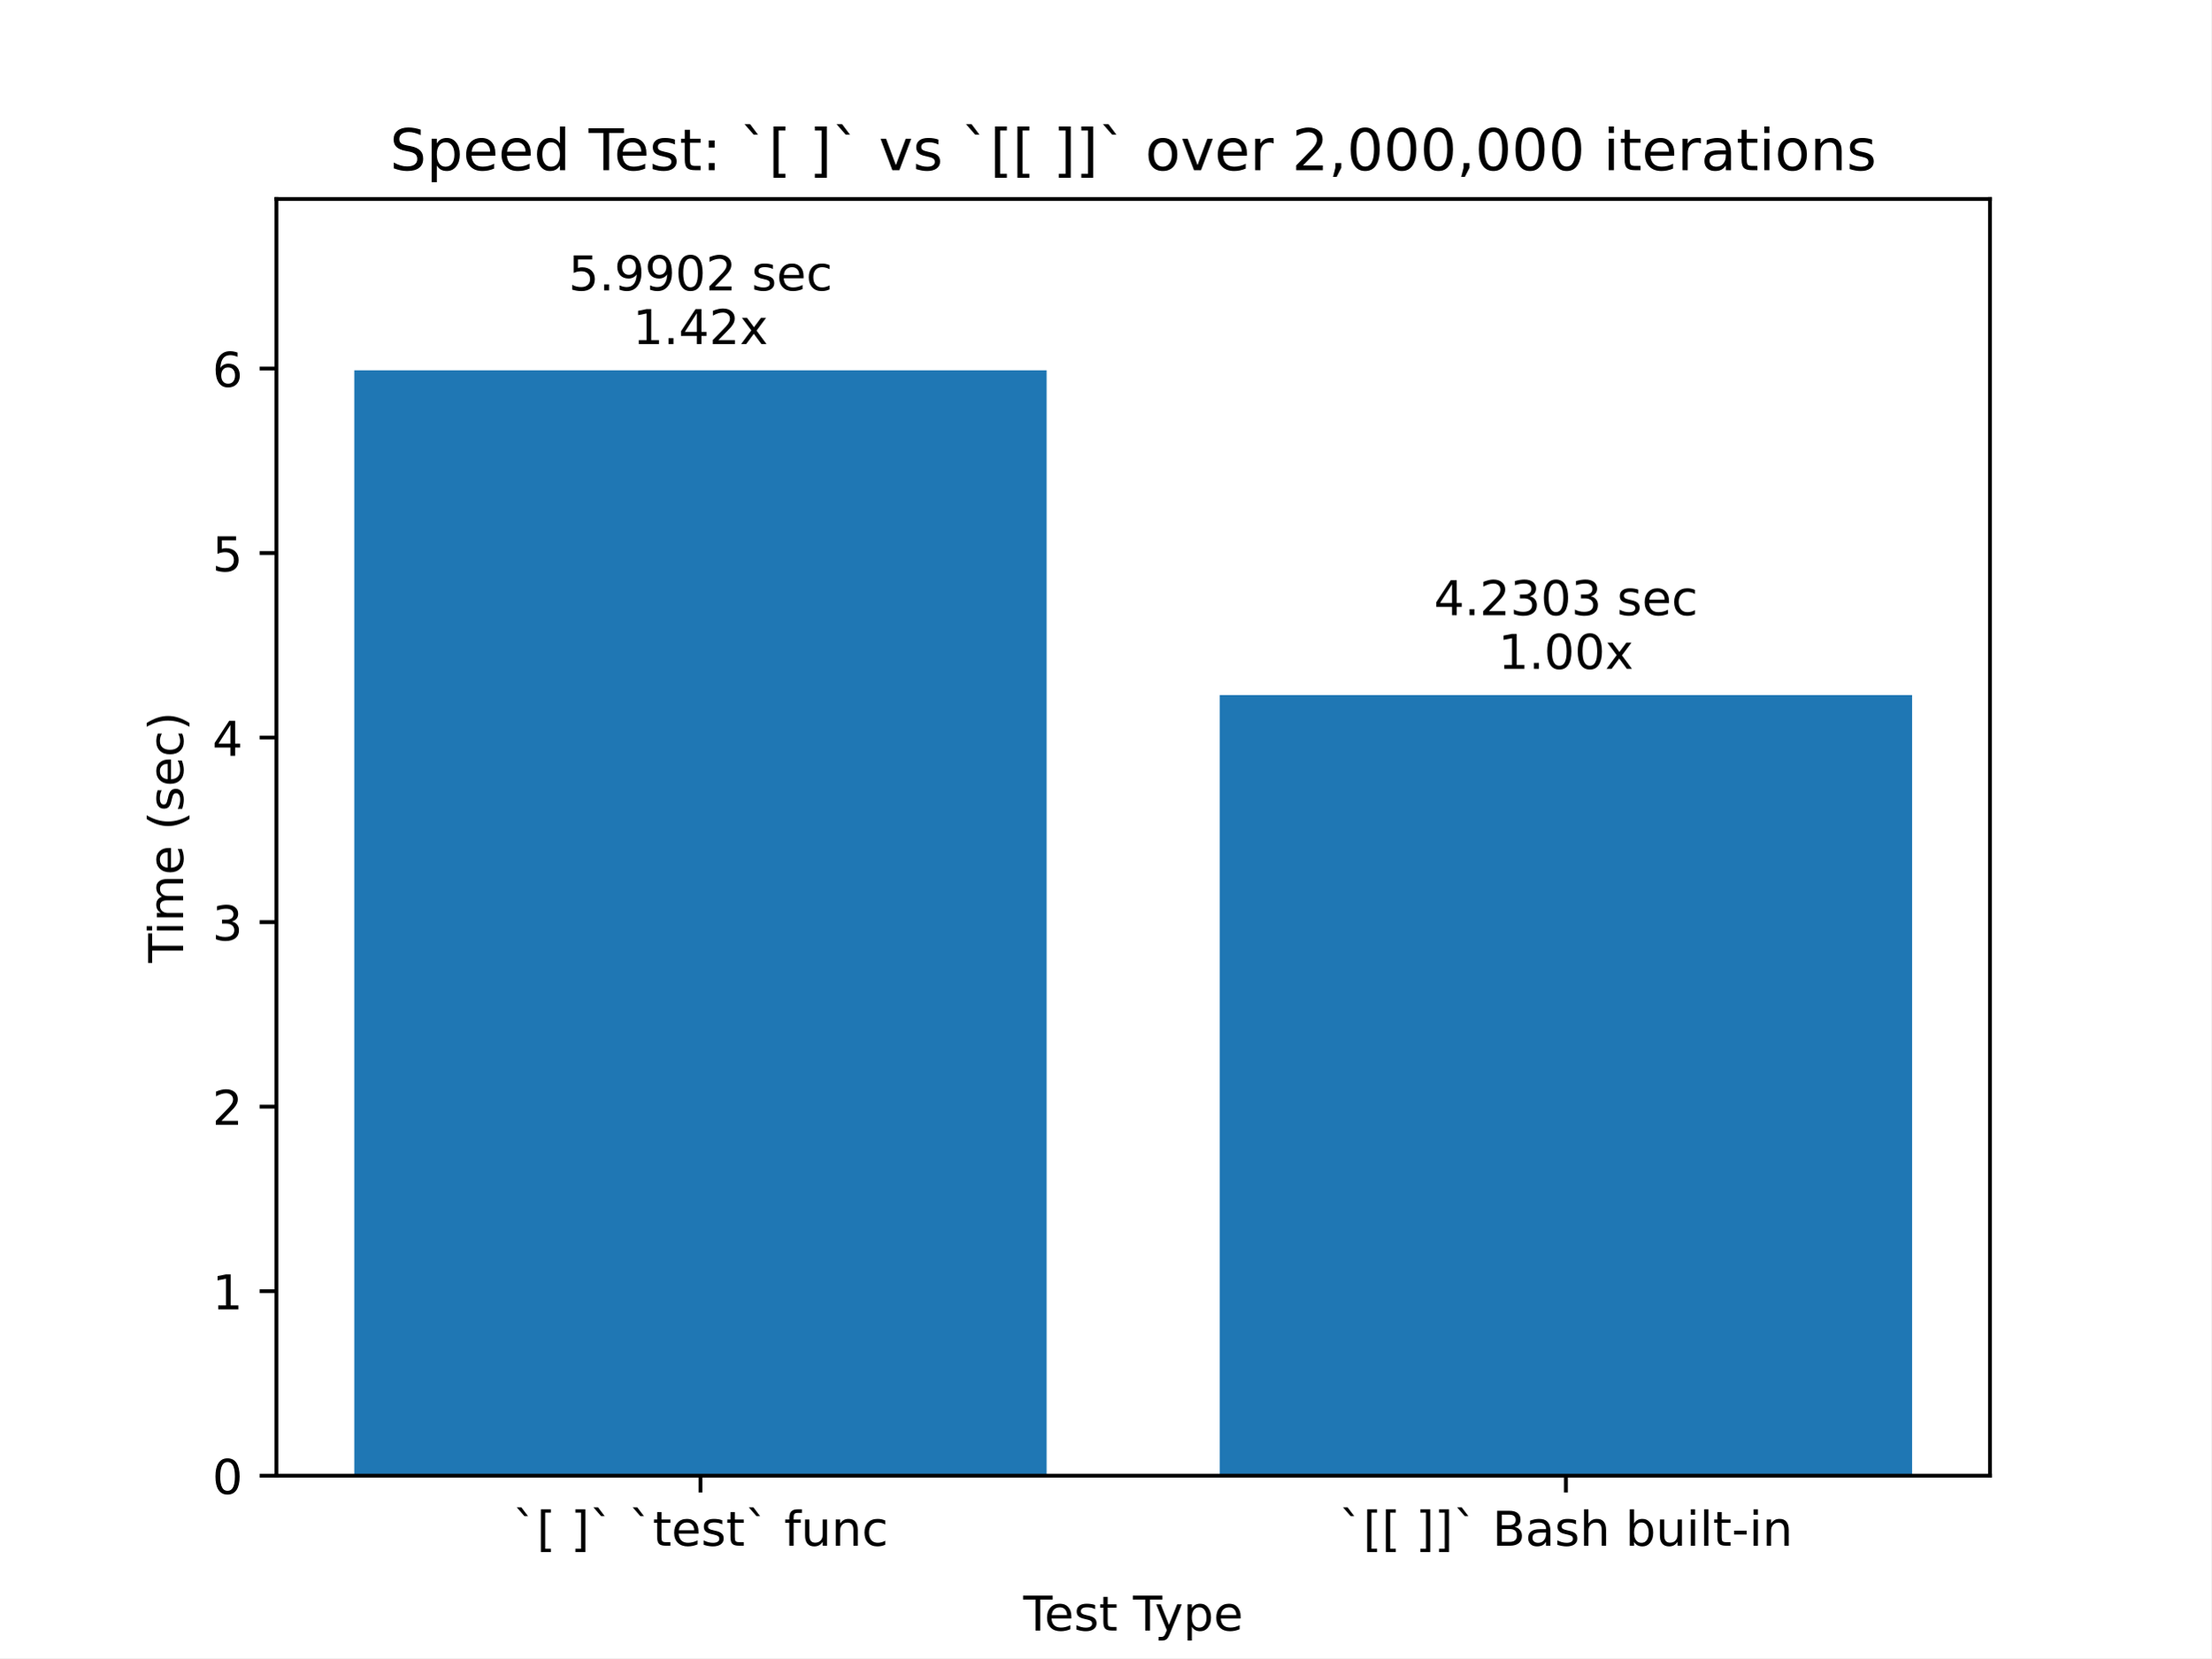
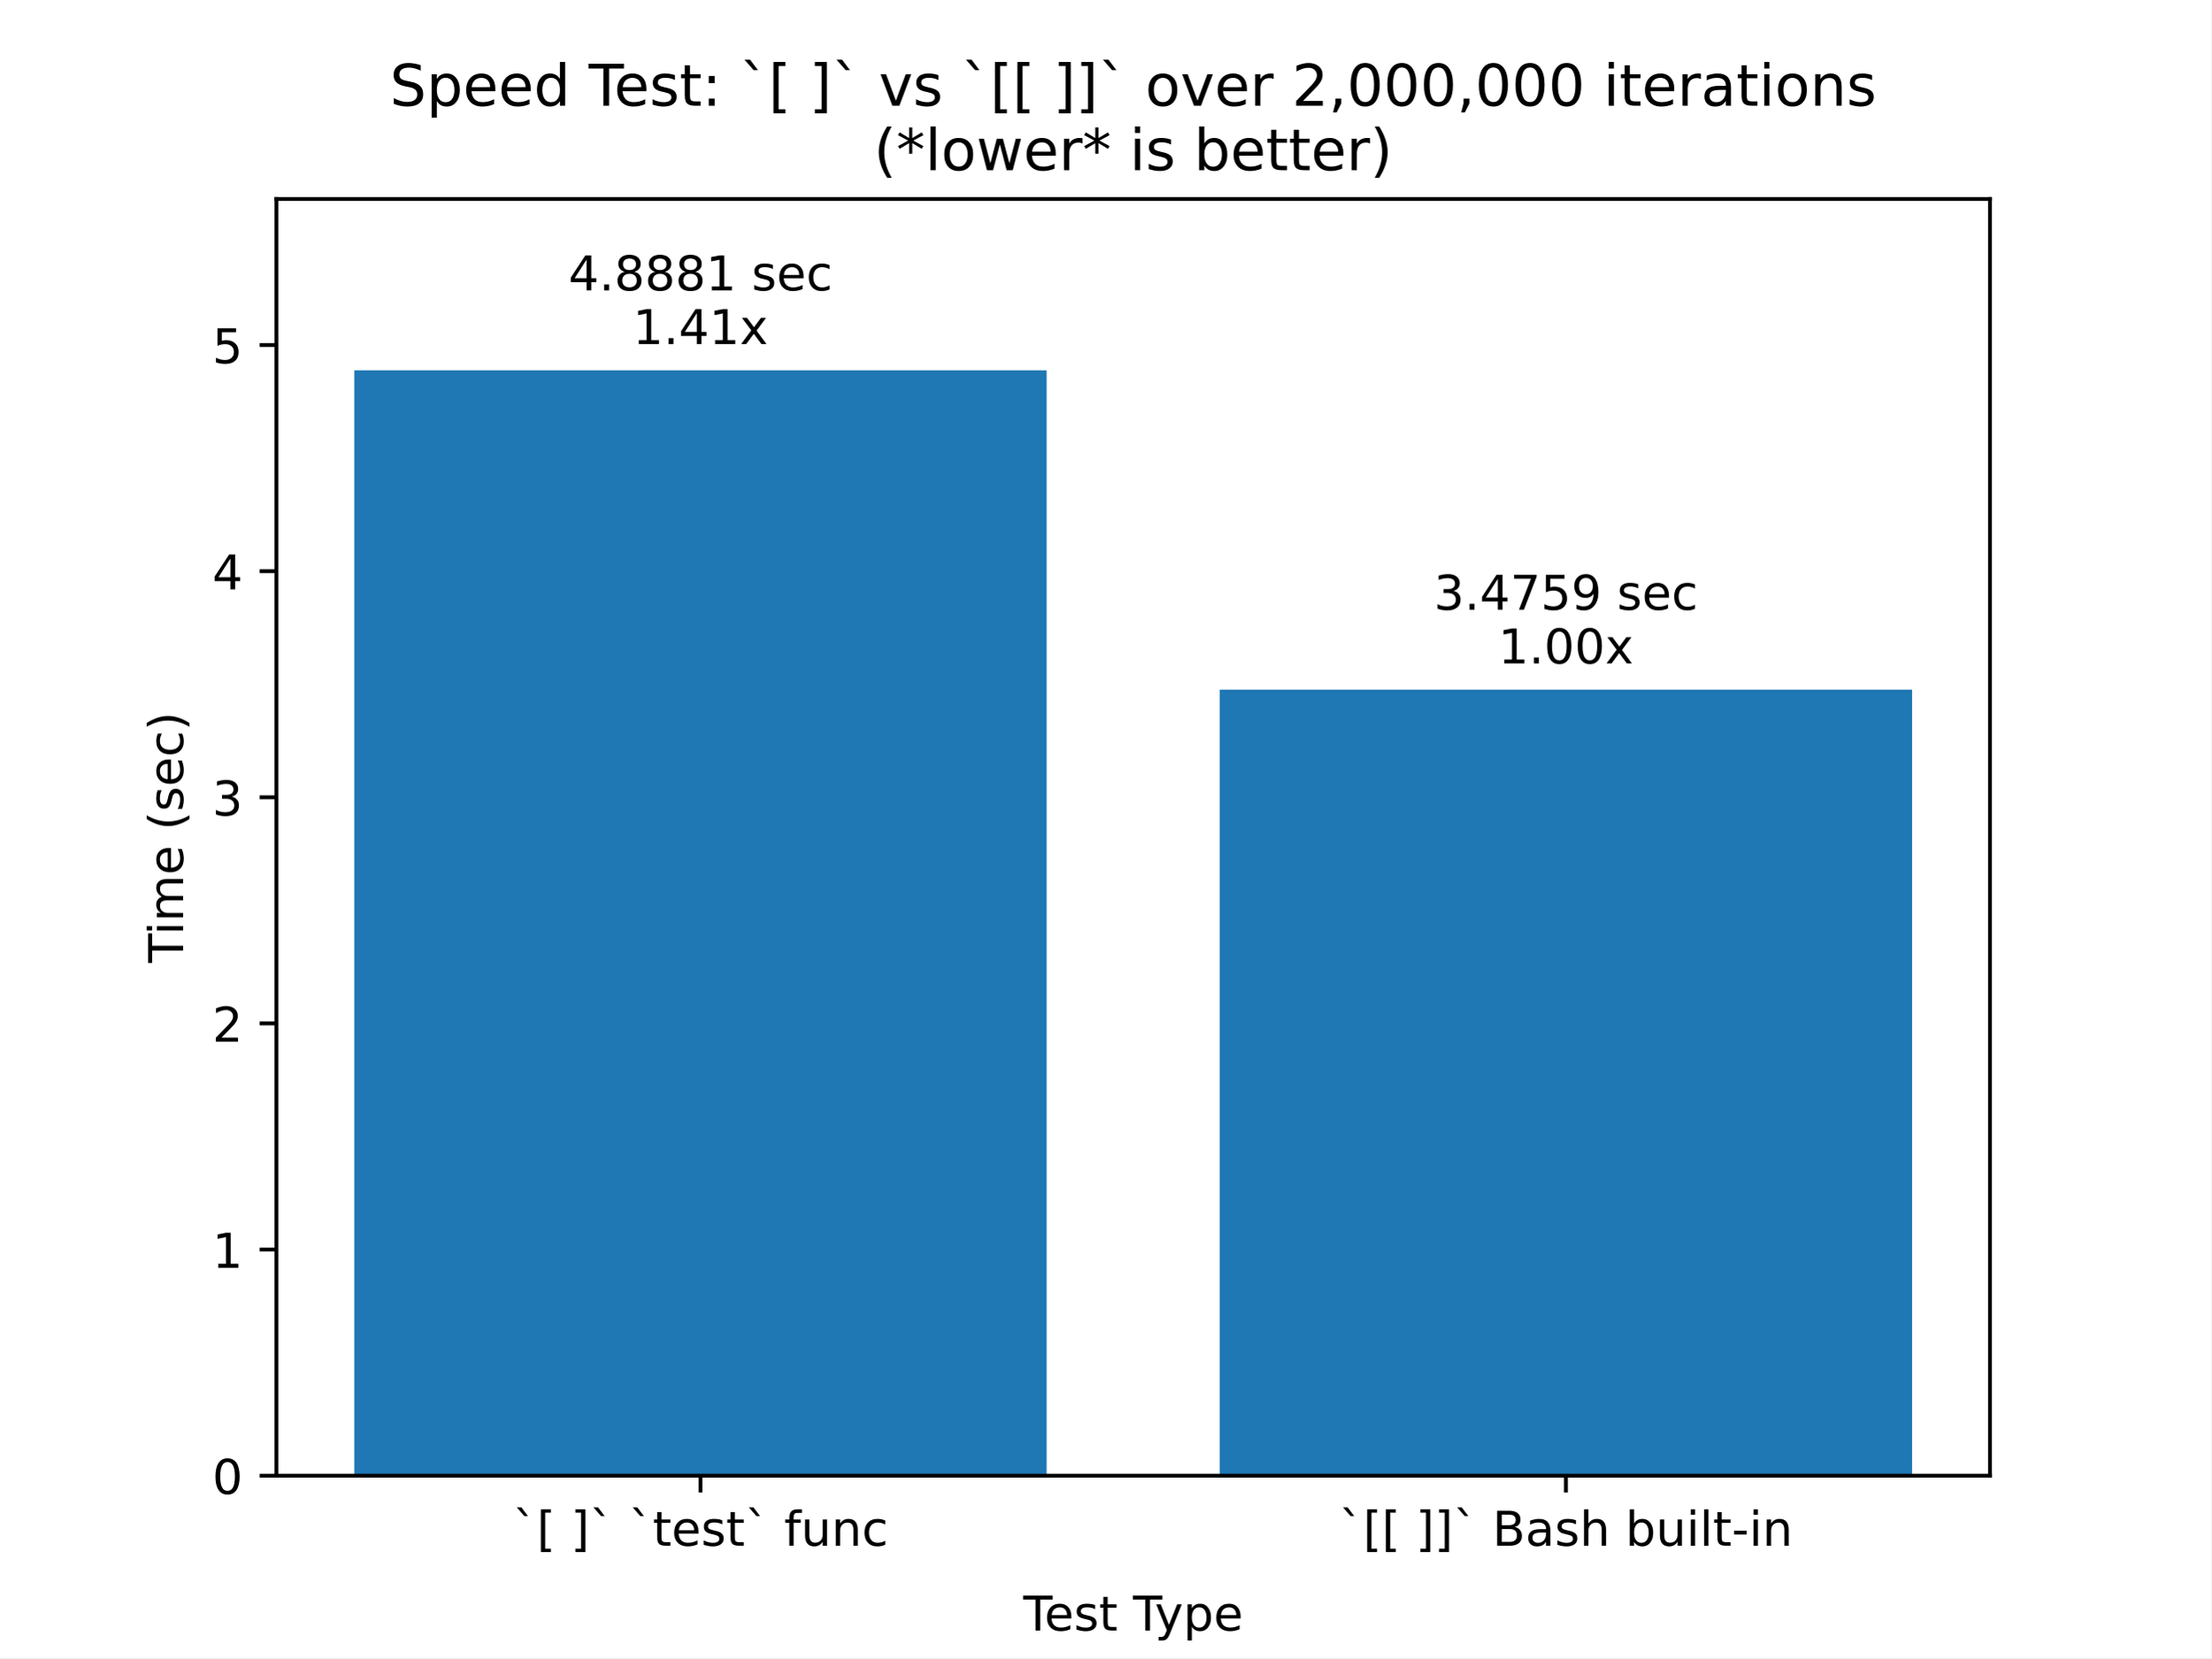
<svg xmlns="http://www.w3.org/2000/svg" xmlns:xlink="http://www.w3.org/1999/xlink" width="460.8pt" height="345.6pt" viewBox="0 0 460.8 345.6" version="1.1">
  <defs>
    <style type="text/css">*{stroke-linejoin: round; stroke-linecap: butt}</style>
  </defs>
  <g id="figure_1">
    <g id="patch_1">
      <path d="M 0 345.6  L 460.8 345.6  L 460.8 0  L 0 0  z " style="fill: #ffffff" />
    </g>
    <g id="axes_1">
      <g id="patch_2">
        <path d="M 57.6 307.584  L 414.72 307.584  L 414.72 41.472  L 57.6 41.472  z " style="fill: #ffffff" />
      </g>
      <g id="patch_3">
-         <path d="M 73.833 307.584  L 218.124 307.584  L 218.124 77.184  L 73.833 77.184  z " clip-path="url(#p6ba33cfc61)" style="fill: #1f77b4" />
+         <path d="M 73.833 307.584  L 218.124 307.584  L 218.124 77.184  L 73.833 77.184  z " clip-path="url(#pba973bb57f)" style="fill: #1f77b4" />
      </g>
      <g id="patch_4">
-         <path d="M 254.196 307.584  L 398.487 307.584  L 398.487 144.874  L 254.196 144.874  z " clip-path="url(#p6ba33cfc61)" style="fill: #1f77b4" />
+         <path d="M 254.196 307.584  L 398.487 307.584  L 398.487 143.747  L 254.196 143.747  z " clip-path="url(#pba973bb57f)" style="fill: #1f77b4" />
      </g>
      <g id="matplotlib.axis_1">
        <g id="xtick_1">
          <g id="line2d_1">
            <defs>
-               <path id="m3808001f4b" d="M 0 0  L 0 3.5  " style="stroke: #000000; stroke-width: 0.8" />
+               <path id="m795621cb06" d="M 0 0  L 0 3.5  " style="stroke: #000000; stroke-width: 0.8" />
            </defs>
            <g>
-               <use xlink:href="#m3808001f4b" x="145.978" y="307.584" style="stroke: #000000; stroke-width: 0.8" />
+               <use xlink:href="#m795621cb06" x="145.978" y="307.584" style="stroke: #000000; stroke-width: 0.8" />
            </g>
          </g>
          <g id="text_1">
            <g transform="translate(106.861 322.1824)scale(0.1 -0.1)">
              <defs>
                <path id="DejaVuSans-60" d="M 1147 5119  L 2028 3950  L 1550 3950  L 531 5119  L 1147 5119  z " transform="scale(0.015625)" />
                <path id="DejaVuSans-5b" d="M 550 4863  L 1875 4863  L 1875 4416  L 1125 4416  L 1125 -397  L 1875 -397  L 1875 -844  L 550 -844  L 550 4863  z " transform="scale(0.015625)" />
                <path id="DejaVuSans-20" transform="scale(0.015625)" />
                <path id="DejaVuSans-5d" d="M 1947 4863  L 1947 -844  L 622 -844  L 622 -397  L 1369 -397  L 1369 4416  L 622 4416  L 622 4863  L 1947 4863  z " transform="scale(0.015625)" />
                <path id="DejaVuSans-74" d="M 1172 4494  L 1172 3500  L 2356 3500  L 2356 3053  L 1172 3053  L 1172 1153  Q 1172 725 1289 603  Q 1406 481 1766 481  L 2356 481  L 2356 0  L 1766 0  Q 1100 0 847 248  Q 594 497 594 1153  L 594 3053  L 172 3053  L 172 3500  L 594 3500  L 594 4494  L 1172 4494  z " transform="scale(0.015625)" />
                <path id="DejaVuSans-65" d="M 3597 1894  L 3597 1613  L 953 1613  Q 991 1019 1311 708  Q 1631 397 2203 397  Q 2534 397 2845 478  Q 3156 559 3463 722  L 3463 178  Q 3153 47 2828 -22  Q 2503 -91 2169 -91  Q 1331 -91 842 396  Q 353 884 353 1716  Q 353 2575 817 3079  Q 1281 3584 2069 3584  Q 2775 3584 3186 3129  Q 3597 2675 3597 1894  z M 3022 2063  Q 3016 2534 2758 2815  Q 2500 3097 2075 3097  Q 1594 3097 1305 2825  Q 1016 2553 972 2059  L 3022 2063  z " transform="scale(0.015625)" />
                <path id="DejaVuSans-73" d="M 2834 3397  L 2834 2853  Q 2591 2978 2328 3040  Q 2066 3103 1784 3103  Q 1356 3103 1142 2972  Q 928 2841 928 2578  Q 928 2378 1081 2264  Q 1234 2150 1697 2047  L 1894 2003  Q 2506 1872 2764 1633  Q 3022 1394 3022 966  Q 3022 478 2636 193  Q 2250 -91 1575 -91  Q 1294 -91 989 -36  Q 684 19 347 128  L 347 722  Q 666 556 975 473  Q 1284 391 1588 391  Q 1994 391 2212 530  Q 2431 669 2431 922  Q 2431 1156 2273 1281  Q 2116 1406 1581 1522  L 1381 1569  Q 847 1681 609 1914  Q 372 2147 372 2553  Q 372 3047 722 3315  Q 1072 3584 1716 3584  Q 2034 3584 2315 3537  Q 2597 3491 2834 3397  z " transform="scale(0.015625)" />
                <path id="DejaVuSans-66" d="M 2375 4863  L 2375 4384  L 1825 4384  Q 1516 4384 1395 4259  Q 1275 4134 1275 3809  L 1275 3500  L 2222 3500  L 2222 3053  L 1275 3053  L 1275 0  L 697 0  L 697 3053  L 147 3053  L 147 3500  L 697 3500  L 697 3744  Q 697 4328 969 4595  Q 1241 4863 1831 4863  L 2375 4863  z " transform="scale(0.015625)" />
                <path id="DejaVuSans-75" d="M 544 1381  L 544 3500  L 1119 3500  L 1119 1403  Q 1119 906 1312 657  Q 1506 409 1894 409  Q 2359 409 2629 706  Q 2900 1003 2900 1516  L 2900 3500  L 3475 3500  L 3475 0  L 2900 0  L 2900 538  Q 2691 219 2414 64  Q 2138 -91 1772 -91  Q 1169 -91 856 284  Q 544 659 544 1381  z M 1991 3584  L 1991 3584  z " transform="scale(0.015625)" />
                <path id="DejaVuSans-6e" d="M 3513 2113  L 3513 0  L 2938 0  L 2938 2094  Q 2938 2591 2744 2837  Q 2550 3084 2163 3084  Q 1697 3084 1428 2787  Q 1159 2491 1159 1978  L 1159 0  L 581 0  L 581 3500  L 1159 3500  L 1159 2956  Q 1366 3272 1645 3428  Q 1925 3584 2291 3584  Q 2894 3584 3203 3211  Q 3513 2838 3513 2113  z " transform="scale(0.015625)" />
                <path id="DejaVuSans-63" d="M 3122 3366  L 3122 2828  Q 2878 2963 2633 3030  Q 2388 3097 2138 3097  Q 1578 3097 1268 2742  Q 959 2388 959 1747  Q 959 1106 1268 751  Q 1578 397 2138 397  Q 2388 397 2633 464  Q 2878 531 3122 666  L 3122 134  Q 2881 22 2623 -34  Q 2366 -91 2075 -91  Q 1284 -91 818 406  Q 353 903 353 1747  Q 353 2603 823 3093  Q 1294 3584 2113 3584  Q 2378 3584 2631 3529  Q 2884 3475 3122 3366  z " transform="scale(0.015625)" />
              </defs>
              <use xlink:href="#DejaVuSans-60" />
              <use xlink:href="#DejaVuSans-5b" x="50" />
              <use xlink:href="#DejaVuSans-20" x="89.014" />
              <use xlink:href="#DejaVuSans-5d" x="120.801" />
              <use xlink:href="#DejaVuSans-60" x="159.814" />
              <use xlink:href="#DejaVuSans-20" x="209.814" />
              <use xlink:href="#DejaVuSans-60" x="241.602" />
              <use xlink:href="#DejaVuSans-74" x="291.602" />
              <use xlink:href="#DejaVuSans-65" x="330.811" />
              <use xlink:href="#DejaVuSans-73" x="392.334" />
              <use xlink:href="#DejaVuSans-74" x="444.434" />
              <use xlink:href="#DejaVuSans-60" x="483.643" />
              <use xlink:href="#DejaVuSans-20" x="533.643" />
              <use xlink:href="#DejaVuSans-66" x="565.43" />
              <use xlink:href="#DejaVuSans-75" x="600.635" />
              <use xlink:href="#DejaVuSans-6e" x="664.014" />
              <use xlink:href="#DejaVuSans-63" x="727.393" />
            </g>
          </g>
        </g>
        <g id="xtick_2">
          <g id="line2d_2">
            <g>
-               <use xlink:href="#m3808001f4b" x="326.342" y="307.584" style="stroke: #000000; stroke-width: 0.8" />
+               <use xlink:href="#m795621cb06" x="326.342" y="307.584" style="stroke: #000000; stroke-width: 0.8" />
            </g>
          </g>
          <g id="text_2">
            <g transform="translate(279.0606 322.1824)scale(0.1 -0.1)">
              <defs>
                <path id="DejaVuSans-42" d="M 1259 2228  L 1259 519  L 2272 519  Q 2781 519 3026 730  Q 3272 941 3272 1375  Q 3272 1813 3026 2020  Q 2781 2228 2272 2228  L 1259 2228  z M 1259 4147  L 1259 2741  L 2194 2741  Q 2656 2741 2882 2914  Q 3109 3088 3109 3444  Q 3109 3797 2882 3972  Q 2656 4147 2194 4147  L 1259 4147  z M 628 4666  L 2241 4666  Q 2963 4666 3353 4366  Q 3744 4066 3744 3513  Q 3744 3084 3544 2831  Q 3344 2578 2956 2516  Q 3422 2416 3680 2098  Q 3938 1781 3938 1306  Q 3938 681 3513 340  Q 3088 0 2303 0  L 628 0  L 628 4666  z " transform="scale(0.015625)" />
                <path id="DejaVuSans-61" d="M 2194 1759  Q 1497 1759 1228 1600  Q 959 1441 959 1056  Q 959 750 1161 570  Q 1363 391 1709 391  Q 2188 391 2477 730  Q 2766 1069 2766 1631  L 2766 1759  L 2194 1759  z M 3341 1997  L 3341 0  L 2766 0  L 2766 531  Q 2569 213 2275 61  Q 1981 -91 1556 -91  Q 1019 -91 701 211  Q 384 513 384 1019  Q 384 1609 779 1909  Q 1175 2209 1959 2209  L 2766 2209  L 2766 2266  Q 2766 2663 2505 2880  Q 2244 3097 1772 3097  Q 1472 3097 1187 3025  Q 903 2953 641 2809  L 641 3341  Q 956 3463 1253 3523  Q 1550 3584 1831 3584  Q 2591 3584 2966 3190  Q 3341 2797 3341 1997  z " transform="scale(0.015625)" />
                <path id="DejaVuSans-68" d="M 3513 2113  L 3513 0  L 2938 0  L 2938 2094  Q 2938 2591 2744 2837  Q 2550 3084 2163 3084  Q 1697 3084 1428 2787  Q 1159 2491 1159 1978  L 1159 0  L 581 0  L 581 4863  L 1159 4863  L 1159 2956  Q 1366 3272 1645 3428  Q 1925 3584 2291 3584  Q 2894 3584 3203 3211  Q 3513 2838 3513 2113  z " transform="scale(0.015625)" />
                <path id="DejaVuSans-62" d="M 3116 1747  Q 3116 2381 2855 2742  Q 2594 3103 2138 3103  Q 1681 3103 1420 2742  Q 1159 2381 1159 1747  Q 1159 1113 1420 752  Q 1681 391 2138 391  Q 2594 391 2855 752  Q 3116 1113 3116 1747  z M 1159 2969  Q 1341 3281 1617 3432  Q 1894 3584 2278 3584  Q 2916 3584 3314 3078  Q 3713 2572 3713 1747  Q 3713 922 3314 415  Q 2916 -91 2278 -91  Q 1894 -91 1617 61  Q 1341 213 1159 525  L 1159 0  L 581 0  L 581 4863  L 1159 4863  L 1159 2969  z " transform="scale(0.015625)" />
                <path id="DejaVuSans-69" d="M 603 3500  L 1178 3500  L 1178 0  L 603 0  L 603 3500  z M 603 4863  L 1178 4863  L 1178 4134  L 603 4134  L 603 4863  z " transform="scale(0.015625)" />
                <path id="DejaVuSans-6c" d="M 603 4863  L 1178 4863  L 1178 0  L 603 0  L 603 4863  z " transform="scale(0.015625)" />
                <path id="DejaVuSans-2d" d="M 313 2009  L 1997 2009  L 1997 1497  L 313 1497  L 313 2009  z " transform="scale(0.015625)" />
              </defs>
              <use xlink:href="#DejaVuSans-60" />
              <use xlink:href="#DejaVuSans-5b" x="50" />
              <use xlink:href="#DejaVuSans-5b" x="89.014" />
              <use xlink:href="#DejaVuSans-20" x="128.027" />
              <use xlink:href="#DejaVuSans-5d" x="159.814" />
              <use xlink:href="#DejaVuSans-5d" x="198.828" />
              <use xlink:href="#DejaVuSans-60" x="237.842" />
              <use xlink:href="#DejaVuSans-20" x="287.842" />
              <use xlink:href="#DejaVuSans-42" x="319.629" />
              <use xlink:href="#DejaVuSans-61" x="388.232" />
              <use xlink:href="#DejaVuSans-73" x="449.512" />
              <use xlink:href="#DejaVuSans-68" x="501.611" />
              <use xlink:href="#DejaVuSans-20" x="564.99" />
              <use xlink:href="#DejaVuSans-62" x="596.777" />
              <use xlink:href="#DejaVuSans-75" x="660.254" />
              <use xlink:href="#DejaVuSans-69" x="723.633" />
              <use xlink:href="#DejaVuSans-6c" x="751.416" />
              <use xlink:href="#DejaVuSans-74" x="779.199" />
              <use xlink:href="#DejaVuSans-2d" x="818.408" />
              <use xlink:href="#DejaVuSans-69" x="854.492" />
              <use xlink:href="#DejaVuSans-6e" x="882.275" />
            </g>
          </g>
        </g>
        <g id="text_3">
          <g transform="translate(213.2428 339.8606)scale(0.1 -0.1)">
            <defs>
              <path id="DejaVuSans-54" d="M -19 4666  L 3928 4666  L 3928 4134  L 2272 4134  L 2272 0  L 1638 0  L 1638 4134  L -19 4134  L -19 4666  z " transform="scale(0.015625)" />
              <path id="DejaVuSans-79" d="M 2059 -325  Q 1816 -950 1584 -1140  Q 1353 -1331 966 -1331  L 506 -1331  L 506 -850  L 844 -850  Q 1081 -850 1212 -737  Q 1344 -625 1503 -206  L 1606 56  L 191 3500  L 800 3500  L 1894 763  L 2988 3500  L 3597 3500  L 2059 -325  z " transform="scale(0.015625)" />
              <path id="DejaVuSans-70" d="M 1159 525  L 1159 -1331  L 581 -1331  L 581 3500  L 1159 3500  L 1159 2969  Q 1341 3281 1617 3432  Q 1894 3584 2278 3584  Q 2916 3584 3314 3078  Q 3713 2572 3713 1747  Q 3713 922 3314 415  Q 2916 -91 2278 -91  Q 1894 -91 1617 61  Q 1341 213 1159 525  z M 3116 1747  Q 3116 2381 2855 2742  Q 2594 3103 2138 3103  Q 1681 3103 1420 2742  Q 1159 2381 1159 1747  Q 1159 1113 1420 752  Q 1681 391 2138 391  Q 2594 391 2855 752  Q 3116 1113 3116 1747  z " transform="scale(0.015625)" />
            </defs>
            <use xlink:href="#DejaVuSans-54" />
            <use xlink:href="#DejaVuSans-65" x="44.084" />
            <use xlink:href="#DejaVuSans-73" x="105.607" />
            <use xlink:href="#DejaVuSans-74" x="157.707" />
            <use xlink:href="#DejaVuSans-20" x="196.916" />
            <use xlink:href="#DejaVuSans-54" x="228.703" />
            <use xlink:href="#DejaVuSans-79" x="274.162" />
            <use xlink:href="#DejaVuSans-70" x="333.342" />
            <use xlink:href="#DejaVuSans-65" x="396.818" />
          </g>
        </g>
      </g>
      <g id="matplotlib.axis_2">
        <g id="ytick_1">
          <g id="line2d_3">
            <defs>
-               <path id="mbc6540a3f7" d="M 0 0  L -3.5 0  " style="stroke: #000000; stroke-width: 0.8" />
+               <path id="mfe8a5e4d6b" d="M 0 0  L -3.5 0  " style="stroke: #000000; stroke-width: 0.8" />
            </defs>
            <g>
-               <use xlink:href="#mbc6540a3f7" x="57.6" y="307.584" style="stroke: #000000; stroke-width: 0.8" />
+               <use xlink:href="#mfe8a5e4d6b" x="57.6" y="307.584" style="stroke: #000000; stroke-width: 0.8" />
            </g>
          </g>
          <g id="text_4">
            <g transform="translate(44.2375 311.3832)scale(0.1 -0.1)">
              <defs>
                <path id="DejaVuSans-30" d="M 2034 4250  Q 1547 4250 1301 3770  Q 1056 3291 1056 2328  Q 1056 1369 1301 889  Q 1547 409 2034 409  Q 2525 409 2770 889  Q 3016 1369 3016 2328  Q 3016 3291 2770 3770  Q 2525 4250 2034 4250  z M 2034 4750  Q 2819 4750 3233 4129  Q 3647 3509 3647 2328  Q 3647 1150 3233 529  Q 2819 -91 2034 -91  Q 1250 -91 836 529  Q 422 1150 422 2328  Q 422 3509 836 4129  Q 1250 4750 2034 4750  z " transform="scale(0.015625)" />
              </defs>
              <use xlink:href="#DejaVuSans-30" />
            </g>
          </g>
        </g>
        <g id="ytick_2">
          <g id="line2d_4">
            <g>
-               <use xlink:href="#mbc6540a3f7" x="57.6" y="269.121" style="stroke: #000000; stroke-width: 0.8" />
+               <use xlink:href="#mfe8a5e4d6b" x="57.6" y="260.449" style="stroke: #000000; stroke-width: 0.8" />
            </g>
          </g>
          <g id="text_5">
-             <g transform="translate(44.2375 272.9207)scale(0.1 -0.1)">
+             <g transform="translate(44.2375 264.2482)scale(0.1 -0.1)">
              <defs>
                <path id="DejaVuSans-31" d="M 794 531  L 1825 531  L 1825 4091  L 703 3866  L 703 4441  L 1819 4666  L 2450 4666  L 2450 531  L 3481 531  L 3481 0  L 794 0  L 794 531  z " transform="scale(0.015625)" />
              </defs>
              <use xlink:href="#DejaVuSans-31" />
            </g>
          </g>
        </g>
        <g id="ytick_3">
          <g id="line2d_5">
            <g>
-               <use xlink:href="#mbc6540a3f7" x="57.6" y="230.659" style="stroke: #000000; stroke-width: 0.8" />
+               <use xlink:href="#mfe8a5e4d6b" x="57.6" y="213.314" style="stroke: #000000; stroke-width: 0.8" />
            </g>
          </g>
          <g id="text_6">
-             <g transform="translate(44.2375 234.4582)scale(0.1 -0.1)">
+             <g transform="translate(44.2375 217.1132)scale(0.1 -0.1)">
              <defs>
                <path id="DejaVuSans-32" d="M 1228 531  L 3431 531  L 3431 0  L 469 0  L 469 531  Q 828 903 1448 1529  Q 2069 2156 2228 2338  Q 2531 2678 2651 2914  Q 2772 3150 2772 3378  Q 2772 3750 2511 3984  Q 2250 4219 1831 4219  Q 1534 4219 1204 4116  Q 875 4013 500 3803  L 500 4441  Q 881 4594 1212 4672  Q 1544 4750 1819 4750  Q 2544 4750 2975 4387  Q 3406 4025 3406 3419  Q 3406 3131 3298 2873  Q 3191 2616 2906 2266  Q 2828 2175 2409 1742  Q 1991 1309 1228 531  z " transform="scale(0.015625)" />
              </defs>
              <use xlink:href="#DejaVuSans-32" />
            </g>
          </g>
        </g>
        <g id="ytick_4">
          <g id="line2d_6">
            <g>
-               <use xlink:href="#mbc6540a3f7" x="57.6" y="192.196" style="stroke: #000000; stroke-width: 0.8" />
+               <use xlink:href="#mfe8a5e4d6b" x="57.6" y="166.179" style="stroke: #000000; stroke-width: 0.8" />
            </g>
          </g>
          <g id="text_7">
-             <g transform="translate(44.2375 195.9957)scale(0.1 -0.1)">
+             <g transform="translate(44.2375 169.9782)scale(0.1 -0.1)">
              <defs>
                <path id="DejaVuSans-33" d="M 2597 2516  Q 3050 2419 3304 2112  Q 3559 1806 3559 1356  Q 3559 666 3084 287  Q 2609 -91 1734 -91  Q 1441 -91 1130 -33  Q 819 25 488 141  L 488 750  Q 750 597 1062 519  Q 1375 441 1716 441  Q 2309 441 2620 675  Q 2931 909 2931 1356  Q 2931 1769 2642 2001  Q 2353 2234 1838 2234  L 1294 2234  L 1294 2753  L 1863 2753  Q 2328 2753 2575 2939  Q 2822 3125 2822 3475  Q 2822 3834 2567 4026  Q 2313 4219 1838 4219  Q 1578 4219 1281 4162  Q 984 4106 628 3988  L 628 4550  Q 988 4650 1302 4700  Q 1616 4750 1894 4750  Q 2613 4750 3031 4423  Q 3450 4097 3450 3541  Q 3450 3153 3228 2886  Q 3006 2619 2597 2516  z " transform="scale(0.015625)" />
              </defs>
              <use xlink:href="#DejaVuSans-33" />
            </g>
          </g>
        </g>
        <g id="ytick_5">
          <g id="line2d_7">
            <g>
-               <use xlink:href="#mbc6540a3f7" x="57.6" y="153.734" style="stroke: #000000; stroke-width: 0.8" />
+               <use xlink:href="#mfe8a5e4d6b" x="57.6" y="119.044" style="stroke: #000000; stroke-width: 0.8" />
            </g>
          </g>
          <g id="text_8">
-             <g transform="translate(44.2375 157.5332)scale(0.1 -0.1)">
+             <g transform="translate(44.2375 122.8432)scale(0.1 -0.1)">
              <defs>
                <path id="DejaVuSans-34" d="M 2419 4116  L 825 1625  L 2419 1625  L 2419 4116  z M 2253 4666  L 3047 4666  L 3047 1625  L 3713 1625  L 3713 1100  L 3047 1100  L 3047 0  L 2419 0  L 2419 1100  L 313 1100  L 313 1709  L 2253 4666  z " transform="scale(0.015625)" />
              </defs>
              <use xlink:href="#DejaVuSans-34" />
            </g>
          </g>
        </g>
        <g id="ytick_6">
          <g id="line2d_8">
            <g>
-               <use xlink:href="#mbc6540a3f7" x="57.6" y="115.271" style="stroke: #000000; stroke-width: 0.8" />
+               <use xlink:href="#mfe8a5e4d6b" x="57.6" y="71.909" style="stroke: #000000; stroke-width: 0.8" />
            </g>
          </g>
          <g id="text_9">
-             <g transform="translate(44.2375 119.0706)scale(0.1 -0.1)">
+             <g transform="translate(44.2375 75.7082)scale(0.1 -0.1)">
              <defs>
                <path id="DejaVuSans-35" d="M 691 4666  L 3169 4666  L 3169 4134  L 1269 4134  L 1269 2991  Q 1406 3038 1543 3061  Q 1681 3084 1819 3084  Q 2600 3084 3056 2656  Q 3513 2228 3513 1497  Q 3513 744 3044 326  Q 2575 -91 1722 -91  Q 1428 -91 1123 -41  Q 819 9 494 109  L 494 744  Q 775 591 1075 516  Q 1375 441 1709 441  Q 2250 441 2565 725  Q 2881 1009 2881 1497  Q 2881 1984 2565 2268  Q 2250 2553 1709 2553  Q 1456 2553 1204 2497  Q 953 2441 691 2322  L 691 4666  z " transform="scale(0.015625)" />
              </defs>
              <use xlink:href="#DejaVuSans-35" />
            </g>
          </g>
        </g>
-         <g id="ytick_7">
-           <g id="line2d_9">
-             <g>
-               <use xlink:href="#mbc6540a3f7" x="57.6" y="76.809" style="stroke: #000000; stroke-width: 0.8" />
-             </g>
-           </g>
-           <g id="text_10">
-             <g transform="translate(44.2375 80.60813)scale(0.1 -0.1)">
-               <defs>
-                 <path id="DejaVuSans-36" d="M 2113 2584  Q 1688 2584 1439 2293  Q 1191 2003 1191 1497  Q 1191 994 1439 701  Q 1688 409 2113 409  Q 2538 409 2786 701  Q 3034 994 3034 1497  Q 3034 2003 2786 2293  Q 2538 2584 2113 2584  z M 3366 4563  L 3366 3988  Q 3128 4100 2886 4159  Q 2644 4219 2406 4219  Q 1781 4219 1451 3797  Q 1122 3375 1075 2522  Q 1259 2794 1537 2939  Q 1816 3084 2150 3084  Q 2853 3084 3261 2657  Q 3669 2231 3669 1497  Q 3669 778 3244 343  Q 2819 -91 2113 -91  Q 1303 -91 875 529  Q 447 1150 447 2328  Q 447 3434 972 4092  Q 1497 4750 2381 4750  Q 2619 4750 2861 4703  Q 3103 4656 3366 4563  z " transform="scale(0.015625)" />
-               </defs>
-               <use xlink:href="#DejaVuSans-36" />
-             </g>
-           </g>
-         </g>
-         <g id="text_11">
+         <g id="text_10">
          <g transform="translate(38.15781 200.6827)rotate(-90)scale(0.1 -0.1)">
            <defs>
              <path id="DejaVuSans-6d" d="M 3328 2828  Q 3544 3216 3844 3400  Q 4144 3584 4550 3584  Q 5097 3584 5394 3201  Q 5691 2819 5691 2113  L 5691 0  L 5113 0  L 5113 2094  Q 5113 2597 4934 2840  Q 4756 3084 4391 3084  Q 3944 3084 3684 2787  Q 3425 2491 3425 1978  L 3425 0  L 2847 0  L 2847 2094  Q 2847 2600 2669 2842  Q 2491 3084 2119 3084  Q 1678 3084 1418 2786  Q 1159 2488 1159 1978  L 1159 0  L 581 0  L 581 3500  L 1159 3500  L 1159 2956  Q 1356 3278 1631 3431  Q 1906 3584 2284 3584  Q 2666 3584 2933 3390  Q 3200 3197 3328 2828  z " transform="scale(0.015625)" />
              <path id="DejaVuSans-28" d="M 1984 4856  Q 1566 4138 1362 3434  Q 1159 2731 1159 2009  Q 1159 1288 1364 580  Q 1569 -128 1984 -844  L 1484 -844  Q 1016 -109 783 600  Q 550 1309 550 2009  Q 550 2706 781 3412  Q 1013 4119 1484 4856  L 1984 4856  z " transform="scale(0.015625)" />
              <path id="DejaVuSans-29" d="M 513 4856  L 1013 4856  Q 1481 4119 1714 3412  Q 1947 2706 1947 2009  Q 1947 1309 1714 600  Q 1481 -109 1013 -844  L 513 -844  Q 928 -128 1133 580  Q 1338 1288 1338 2009  Q 1338 2731 1133 3434  Q 928 4138 513 4856  z " transform="scale(0.015625)" />
            </defs>
            <use xlink:href="#DejaVuSans-54" />
            <use xlink:href="#DejaVuSans-69" x="57.959" />
            <use xlink:href="#DejaVuSans-6d" x="85.742" />
            <use xlink:href="#DejaVuSans-65" x="183.154" />
            <use xlink:href="#DejaVuSans-20" x="244.678" />
            <use xlink:href="#DejaVuSans-28" x="276.465" />
            <use xlink:href="#DejaVuSans-73" x="315.479" />
            <use xlink:href="#DejaVuSans-65" x="367.578" />
            <use xlink:href="#DejaVuSans-63" x="429.102" />
            <use xlink:href="#DejaVuSans-29" x="484.082" />
          </g>
        </g>
      </g>
      <g id="patch_5">
        <path d="M 57.6 307.584  L 57.6 41.472  " style="fill: none; stroke: #000000; stroke-width: 0.8; stroke-linejoin: miter; stroke-linecap: square" />
      </g>
      <g id="patch_6">
        <path d="M 414.72 307.584  L 414.72 41.472  " style="fill: none; stroke: #000000; stroke-width: 0.8; stroke-linejoin: miter; stroke-linecap: square" />
      </g>
      <g id="patch_7">
        <path d="M 57.6 307.584  L 414.72 307.584  " style="fill: none; stroke: #000000; stroke-width: 0.8; stroke-linejoin: miter; stroke-linecap: square" />
      </g>
      <g id="patch_8">
        <path d="M 57.6 41.472  L 414.72 41.472  " style="fill: none; stroke: #000000; stroke-width: 0.8; stroke-linejoin: miter; stroke-linecap: square" />
      </g>
-       <g id="text_12">
+       <g id="text_11">
        <g transform="translate(118.4633 60.52047)scale(0.1 -0.1)">
          <defs>
            <path id="DejaVuSans-2e" d="M 684 794  L 1344 794  L 1344 0  L 684 0  L 684 794  z " transform="scale(0.015625)" />
-             <path id="DejaVuSans-39" d="M 703 97  L 703 672  Q 941 559 1184 500  Q 1428 441 1663 441  Q 2288 441 2617 861  Q 2947 1281 2994 2138  Q 2813 1869 2534 1725  Q 2256 1581 1919 1581  Q 1219 1581 811 2004  Q 403 2428 403 3163  Q 403 3881 828 4315  Q 1253 4750 1959 4750  Q 2769 4750 3195 4129  Q 3622 3509 3622 2328  Q 3622 1225 3098 567  Q 2575 -91 1691 -91  Q 1453 -91 1209 -44  Q 966 3 703 97  z M 1959 2075  Q 2384 2075 2632 2365  Q 2881 2656 2881 3163  Q 2881 3666 2632 3958  Q 2384 4250 1959 4250  Q 1534 4250 1286 3958  Q 1038 3666 1038 3163  Q 1038 2656 1286 2365  Q 1534 2075 1959 2075  z " transform="scale(0.015625)" />
+             <path id="DejaVuSans-38" d="M 2034 2216  Q 1584 2216 1326 1975  Q 1069 1734 1069 1313  Q 1069 891 1326 650  Q 1584 409 2034 409  Q 2484 409 2743 651  Q 3003 894 3003 1313  Q 3003 1734 2745 1975  Q 2488 2216 2034 2216  z M 1403 2484  Q 997 2584 770 2862  Q 544 3141 544 3541  Q 544 4100 942 4425  Q 1341 4750 2034 4750  Q 2731 4750 3128 4425  Q 3525 4100 3525 3541  Q 3525 3141 3298 2862  Q 3072 2584 2669 2484  Q 3125 2378 3379 2068  Q 3634 1759 3634 1313  Q 3634 634 3220 271  Q 2806 -91 2034 -91  Q 1263 -91 848 271  Q 434 634 434 1313  Q 434 1759 690 2068  Q 947 2378 1403 2484  z M 1172 3481  Q 1172 3119 1398 2916  Q 1625 2713 2034 2713  Q 2441 2713 2670 2916  Q 2900 3119 2900 3481  Q 2900 3844 2670 4047  Q 2441 4250 2034 4250  Q 1625 4250 1398 4047  Q 1172 3844 1172 3481  z " transform="scale(0.015625)" />
          </defs>
-           <use xlink:href="#DejaVuSans-35" />
+           <use xlink:href="#DejaVuSans-34" />
          <use xlink:href="#DejaVuSans-2e" x="63.623" />
-           <use xlink:href="#DejaVuSans-39" x="95.41" />
-           <use xlink:href="#DejaVuSans-39" x="159.033" />
-           <use xlink:href="#DejaVuSans-30" x="222.656" />
-           <use xlink:href="#DejaVuSans-32" x="286.279" />
+           <use xlink:href="#DejaVuSans-38" x="95.41" />
+           <use xlink:href="#DejaVuSans-38" x="159.033" />
+           <use xlink:href="#DejaVuSans-38" x="222.656" />
+           <use xlink:href="#DejaVuSans-31" x="286.279" />
          <use xlink:href="#DejaVuSans-20" x="349.902" />
          <use xlink:href="#DejaVuSans-73" x="381.689" />
          <use xlink:href="#DejaVuSans-65" x="433.789" />
          <use xlink:href="#DejaVuSans-63" x="495.312" />
        </g>
        <g transform="translate(131.886 71.71828)scale(0.1 -0.1)">
          <defs>
            <path id="DejaVuSans-78" d="M 3513 3500  L 2247 1797  L 3578 0  L 2900 0  L 1881 1375  L 863 0  L 184 0  L 1544 1831  L 300 3500  L 978 3500  L 1906 2253  L 2834 3500  L 3513 3500  z " transform="scale(0.015625)" />
          </defs>
          <use xlink:href="#DejaVuSans-31" />
          <use xlink:href="#DejaVuSans-2e" x="63.623" />
          <use xlink:href="#DejaVuSans-34" x="95.41" />
-           <use xlink:href="#DejaVuSans-32" x="159.033" />
+           <use xlink:href="#DejaVuSans-31" x="159.033" />
          <use xlink:href="#DejaVuSans-78" x="222.656" />
        </g>
      </g>
-       <g id="text_13">
-         <g transform="translate(298.827 128.2109)scale(0.1 -0.1)">
-           <use xlink:href="#DejaVuSans-34" />
+       <g id="text_12">
+         <g transform="translate(298.827 127.0839)scale(0.1 -0.1)">
+           <defs>
+             <path id="DejaVuSans-37" d="M 525 4666  L 3525 4666  L 3525 4397  L 1831 0  L 1172 0  L 2766 4134  L 525 4134  L 525 4666  z " transform="scale(0.015625)" />
+             <path id="DejaVuSans-39" d="M 703 97  L 703 672  Q 941 559 1184 500  Q 1428 441 1663 441  Q 2288 441 2617 861  Q 2947 1281 2994 2138  Q 2813 1869 2534 1725  Q 2256 1581 1919 1581  Q 1219 1581 811 2004  Q 403 2428 403 3163  Q 403 3881 828 4315  Q 1253 4750 1959 4750  Q 2769 4750 3195 4129  Q 3622 3509 3622 2328  Q 3622 1225 3098 567  Q 2575 -91 1691 -91  Q 1453 -91 1209 -44  Q 966 3 703 97  z M 1959 2075  Q 2384 2075 2632 2365  Q 2881 2656 2881 3163  Q 2881 3666 2632 3958  Q 2384 4250 1959 4250  Q 1534 4250 1286 3958  Q 1038 3666 1038 3163  Q 1038 2656 1286 2365  Q 1534 2075 1959 2075  z " transform="scale(0.015625)" />
+           </defs>
+           <use xlink:href="#DejaVuSans-33" />
          <use xlink:href="#DejaVuSans-2e" x="63.623" />
-           <use xlink:href="#DejaVuSans-32" x="95.41" />
-           <use xlink:href="#DejaVuSans-33" x="159.033" />
-           <use xlink:href="#DejaVuSans-30" x="222.656" />
-           <use xlink:href="#DejaVuSans-33" x="286.279" />
+           <use xlink:href="#DejaVuSans-34" x="95.41" />
+           <use xlink:href="#DejaVuSans-37" x="159.033" />
+           <use xlink:href="#DejaVuSans-35" x="222.656" />
+           <use xlink:href="#DejaVuSans-39" x="286.279" />
          <use xlink:href="#DejaVuSans-20" x="349.902" />
          <use xlink:href="#DejaVuSans-73" x="381.689" />
          <use xlink:href="#DejaVuSans-65" x="433.789" />
          <use xlink:href="#DejaVuSans-63" x="495.312" />
        </g>
-         <g transform="translate(312.2496 139.4087)scale(0.1 -0.1)">
+         <g transform="translate(312.2496 138.2818)scale(0.1 -0.1)">
          <use xlink:href="#DejaVuSans-31" />
          <use xlink:href="#DejaVuSans-2e" x="63.623" />
          <use xlink:href="#DejaVuSans-30" x="95.41" />
          <use xlink:href="#DejaVuSans-30" x="159.033" />
          <use xlink:href="#DejaVuSans-78" x="222.656" />
        </g>
      </g>
-       <g id="text_14">
-         <g transform="translate(81.23906 35.472)scale(0.12 -0.12)">
+       <g id="text_13">
+         <g transform="translate(81.23906 22.03462)scale(0.12 -0.12)">
          <defs>
            <path id="DejaVuSans-53" d="M 3425 4513  L 3425 3897  Q 3066 4069 2747 4153  Q 2428 4238 2131 4238  Q 1616 4238 1336 4038  Q 1056 3838 1056 3469  Q 1056 3159 1242 3001  Q 1428 2844 1947 2747  L 2328 2669  Q 3034 2534 3370 2195  Q 3706 1856 3706 1288  Q 3706 609 3251 259  Q 2797 -91 1919 -91  Q 1588 -91 1214 -16  Q 841 59 441 206  L 441 856  Q 825 641 1194 531  Q 1563 422 1919 422  Q 2459 422 2753 634  Q 3047 847 3047 1241  Q 3047 1584 2836 1778  Q 2625 1972 2144 2069  L 1759 2144  Q 1053 2284 737 2584  Q 422 2884 422 3419  Q 422 4038 858 4394  Q 1294 4750 2059 4750  Q 2388 4750 2728 4690  Q 3069 4631 3425 4513  z " transform="scale(0.015625)" />
            <path id="DejaVuSans-64" d="M 2906 2969  L 2906 4863  L 3481 4863  L 3481 0  L 2906 0  L 2906 525  Q 2725 213 2448 61  Q 2172 -91 1784 -91  Q 1150 -91 751 415  Q 353 922 353 1747  Q 353 2572 751 3078  Q 1150 3584 1784 3584  Q 2172 3584 2448 3432  Q 2725 3281 2906 2969  z M 947 1747  Q 947 1113 1208 752  Q 1469 391 1925 391  Q 2381 391 2643 752  Q 2906 1113 2906 1747  Q 2906 2381 2643 2742  Q 2381 3103 1925 3103  Q 1469 3103 1208 2742  Q 947 2381 947 1747  z " transform="scale(0.015625)" />
            <path id="DejaVuSans-3a" d="M 750 794  L 1409 794  L 1409 0  L 750 0  L 750 794  z M 750 3309  L 1409 3309  L 1409 2516  L 750 2516  L 750 3309  z " transform="scale(0.015625)" />
            <path id="DejaVuSans-76" d="M 191 3500  L 800 3500  L 1894 563  L 2988 3500  L 3597 3500  L 2284 0  L 1503 0  L 191 3500  z " transform="scale(0.015625)" />
            <path id="DejaVuSans-6f" d="M 1959 3097  Q 1497 3097 1228 2736  Q 959 2375 959 1747  Q 959 1119 1226 758  Q 1494 397 1959 397  Q 2419 397 2687 759  Q 2956 1122 2956 1747  Q 2956 2369 2687 2733  Q 2419 3097 1959 3097  z M 1959 3584  Q 2709 3584 3137 3096  Q 3566 2609 3566 1747  Q 3566 888 3137 398  Q 2709 -91 1959 -91  Q 1206 -91 779 398  Q 353 888 353 1747  Q 353 2609 779 3096  Q 1206 3584 1959 3584  z " transform="scale(0.015625)" />
            <path id="DejaVuSans-72" d="M 2631 2963  Q 2534 3019 2420 3045  Q 2306 3072 2169 3072  Q 1681 3072 1420 2755  Q 1159 2438 1159 1844  L 1159 0  L 581 0  L 581 3500  L 1159 3500  L 1159 2956  Q 1341 3275 1631 3429  Q 1922 3584 2338 3584  Q 2397 3584 2469 3576  Q 2541 3569 2628 3553  L 2631 2963  z " transform="scale(0.015625)" />
            <path id="DejaVuSans-2c" d="M 750 794  L 1409 794  L 1409 256  L 897 -744  L 494 -744  L 750 256  L 750 794  z " transform="scale(0.015625)" />
          </defs>
          <use xlink:href="#DejaVuSans-53" />
          <use xlink:href="#DejaVuSans-70" x="63.477" />
          <use xlink:href="#DejaVuSans-65" x="126.953" />
          <use xlink:href="#DejaVuSans-65" x="188.477" />
          <use xlink:href="#DejaVuSans-64" x="250" />
          <use xlink:href="#DejaVuSans-20" x="313.477" />
          <use xlink:href="#DejaVuSans-54" x="345.264" />
          <use xlink:href="#DejaVuSans-65" x="389.348" />
          <use xlink:href="#DejaVuSans-73" x="450.871" />
          <use xlink:href="#DejaVuSans-74" x="502.971" />
          <use xlink:href="#DejaVuSans-3a" x="542.18" />
          <use xlink:href="#DejaVuSans-20" x="575.871" />
          <use xlink:href="#DejaVuSans-60" x="607.658" />
          <use xlink:href="#DejaVuSans-5b" x="657.658" />
          <use xlink:href="#DejaVuSans-20" x="696.672" />
          <use xlink:href="#DejaVuSans-5d" x="728.459" />
          <use xlink:href="#DejaVuSans-60" x="767.473" />
          <use xlink:href="#DejaVuSans-20" x="817.473" />
          <use xlink:href="#DejaVuSans-76" x="849.26" />
          <use xlink:href="#DejaVuSans-73" x="908.439" />
          <use xlink:href="#DejaVuSans-20" x="960.539" />
          <use xlink:href="#DejaVuSans-60" x="992.326" />
          <use xlink:href="#DejaVuSans-5b" x="1042.326" />
          <use xlink:href="#DejaVuSans-5b" x="1081.34" />
          <use xlink:href="#DejaVuSans-20" x="1120.354" />
          <use xlink:href="#DejaVuSans-5d" x="1152.141" />
          <use xlink:href="#DejaVuSans-5d" x="1191.154" />
          <use xlink:href="#DejaVuSans-60" x="1230.168" />
          <use xlink:href="#DejaVuSans-20" x="1280.168" />
          <use xlink:href="#DejaVuSans-6f" x="1311.955" />
          <use xlink:href="#DejaVuSans-76" x="1373.137" />
          <use xlink:href="#DejaVuSans-65" x="1432.316" />
          <use xlink:href="#DejaVuSans-72" x="1493.84" />
          <use xlink:href="#DejaVuSans-20" x="1534.953" />
          <use xlink:href="#DejaVuSans-32" x="1566.74" />
          <use xlink:href="#DejaVuSans-2c" x="1630.363" />
          <use xlink:href="#DejaVuSans-30" x="1662.15" />
          <use xlink:href="#DejaVuSans-30" x="1725.773" />
          <use xlink:href="#DejaVuSans-30" x="1789.396" />
          <use xlink:href="#DejaVuSans-2c" x="1853.02" />
          <use xlink:href="#DejaVuSans-30" x="1884.807" />
          <use xlink:href="#DejaVuSans-30" x="1948.43" />
          <use xlink:href="#DejaVuSans-30" x="2012.053" />
          <use xlink:href="#DejaVuSans-20" x="2075.676" />
          <use xlink:href="#DejaVuSans-69" x="2107.463" />
          <use xlink:href="#DejaVuSans-74" x="2135.246" />
          <use xlink:href="#DejaVuSans-65" x="2174.455" />
          <use xlink:href="#DejaVuSans-72" x="2235.979" />
          <use xlink:href="#DejaVuSans-61" x="2277.092" />
          <use xlink:href="#DejaVuSans-74" x="2338.371" />
          <use xlink:href="#DejaVuSans-69" x="2377.58" />
          <use xlink:href="#DejaVuSans-6f" x="2405.363" />
          <use xlink:href="#DejaVuSans-6e" x="2466.545" />
          <use xlink:href="#DejaVuSans-73" x="2529.924" />
        </g>
+         <g transform="translate(182.1047 35.472)scale(0.12 -0.12)">
+           <defs>
+             <path id="DejaVuSans-2a" d="M 3009 3897  L 1888 3291  L 3009 2681  L 2828 2375  L 1778 3009  L 1778 1831  L 1422 1831  L 1422 3009  L 372 2375  L 191 2681  L 1313 3291  L 191 3897  L 372 4206  L 1422 3572  L 1422 4750  L 1778 4750  L 1778 3572  L 2828 4206  L 3009 3897  z " transform="scale(0.015625)" />
+             <path id="DejaVuSans-77" d="M 269 3500  L 844 3500  L 1563 769  L 2278 3500  L 2956 3500  L 3675 769  L 4391 3500  L 4966 3500  L 4050 0  L 3372 0  L 2619 2869  L 1863 0  L 1184 0  L 269 3500  z " transform="scale(0.015625)" />
+           </defs>
+           <use xlink:href="#DejaVuSans-28" />
+           <use xlink:href="#DejaVuSans-2a" x="39.014" />
+           <use xlink:href="#DejaVuSans-6c" x="89.014" />
+           <use xlink:href="#DejaVuSans-6f" x="116.797" />
+           <use xlink:href="#DejaVuSans-77" x="177.979" />
+           <use xlink:href="#DejaVuSans-65" x="259.766" />
+           <use xlink:href="#DejaVuSans-72" x="321.289" />
+           <use xlink:href="#DejaVuSans-2a" x="362.402" />
+           <use xlink:href="#DejaVuSans-20" x="412.402" />
+           <use xlink:href="#DejaVuSans-69" x="444.189" />
+           <use xlink:href="#DejaVuSans-73" x="471.973" />
+           <use xlink:href="#DejaVuSans-20" x="524.072" />
+           <use xlink:href="#DejaVuSans-62" x="555.859" />
+           <use xlink:href="#DejaVuSans-65" x="619.336" />
+           <use xlink:href="#DejaVuSans-74" x="680.859" />
+           <use xlink:href="#DejaVuSans-74" x="720.068" />
+           <use xlink:href="#DejaVuSans-65" x="759.277" />
+           <use xlink:href="#DejaVuSans-72" x="820.801" />
+           <use xlink:href="#DejaVuSans-29" x="861.914" />
+         </g>
      </g>
    </g>
  </g>
  <defs>
-     <clipPath id="p6ba33cfc61">
+     <clipPath id="pba973bb57f">
      <rect x="57.6" y="41.472" width="357.12" height="266.112" />
    </clipPath>
  </defs>
</svg>
